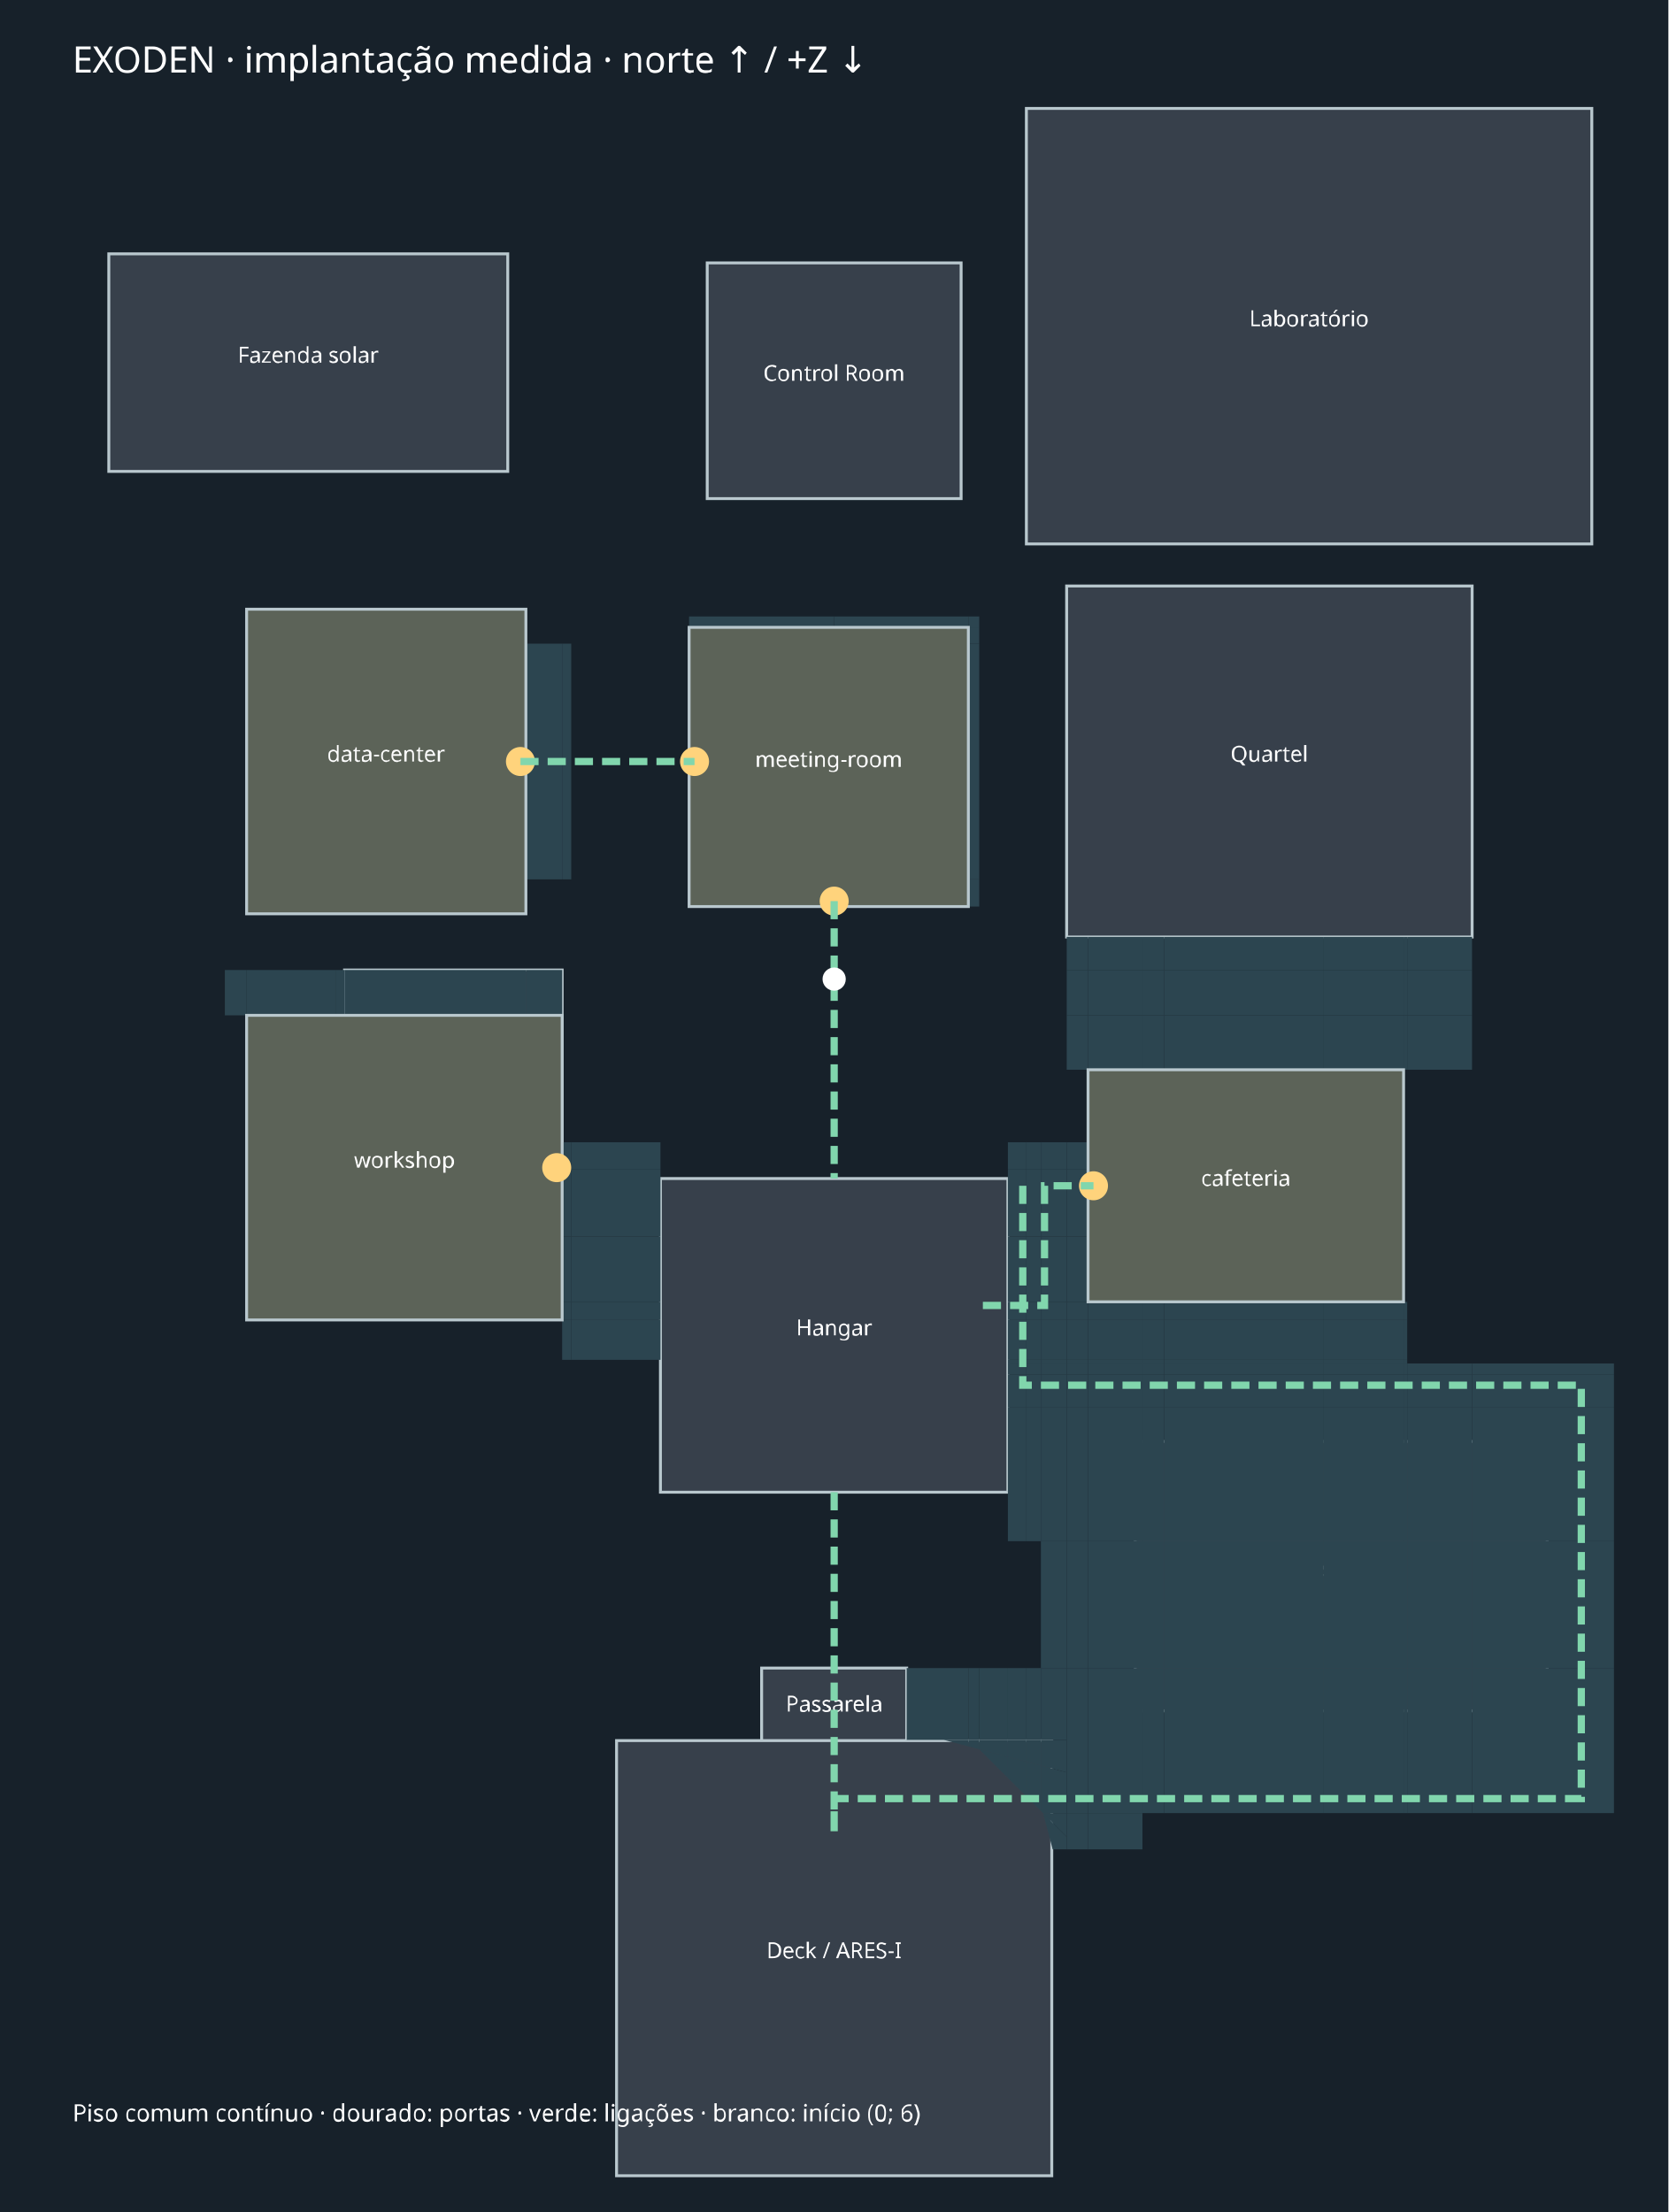
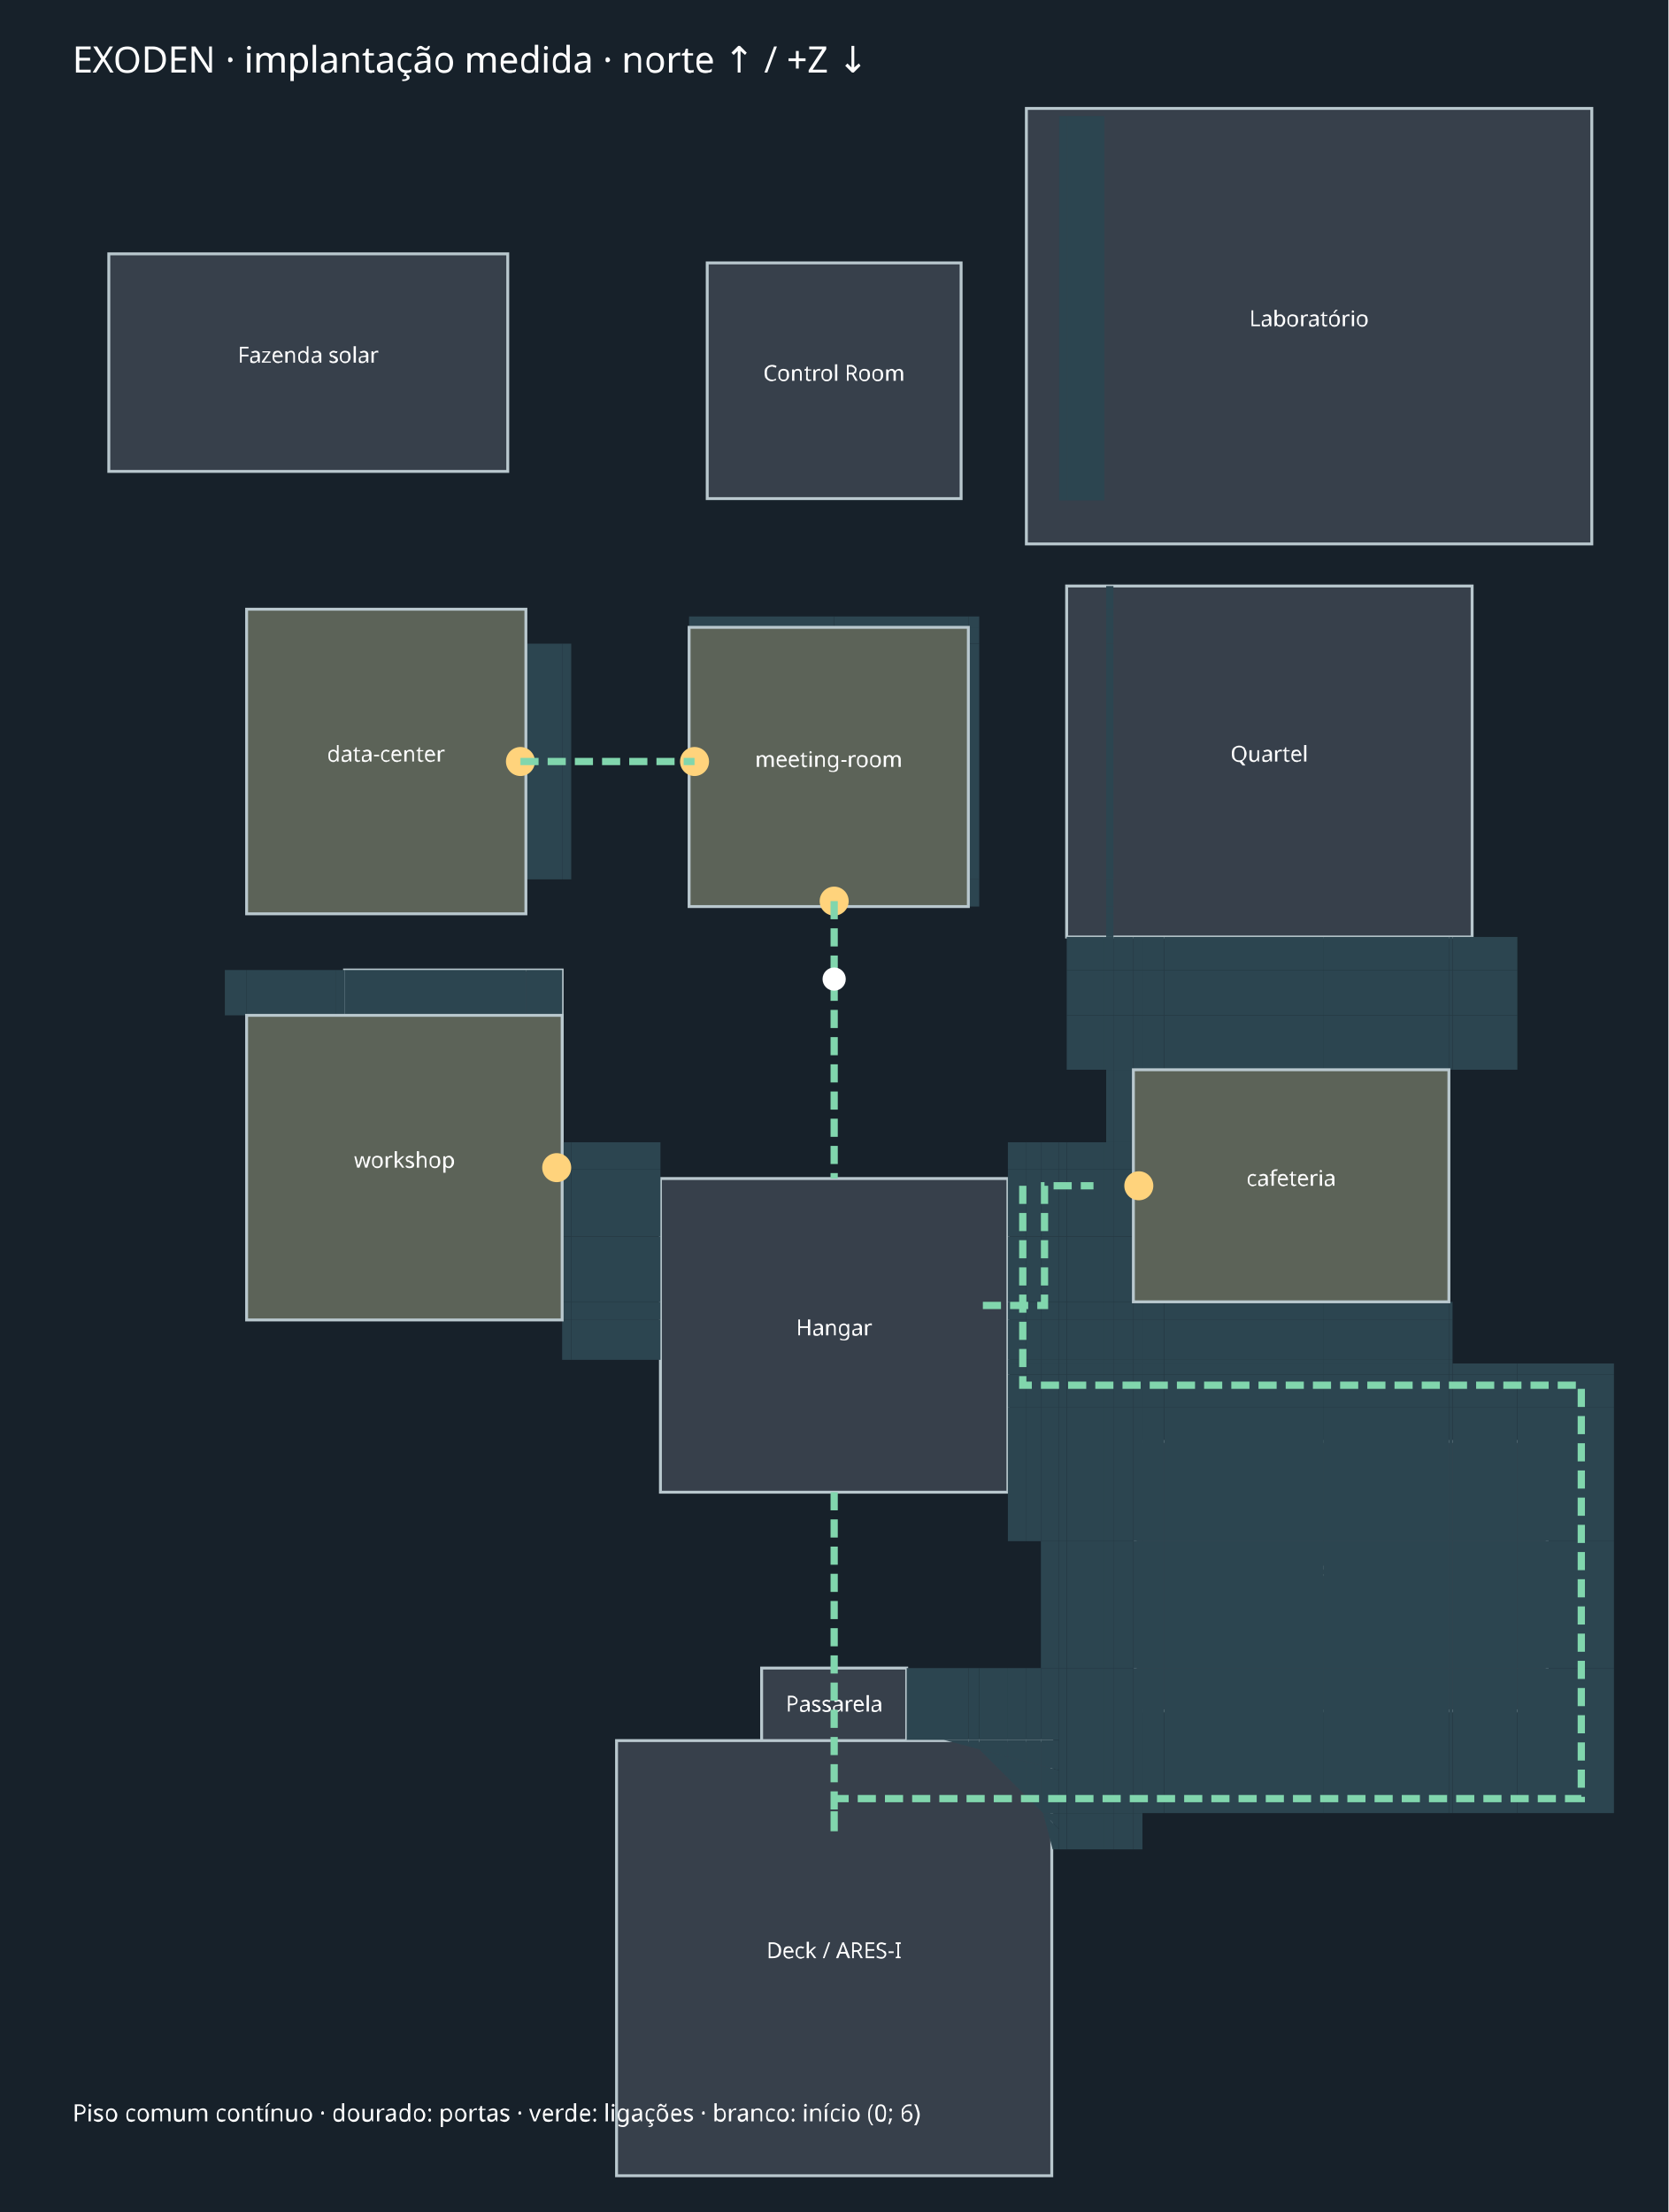
<svg xmlns="http://www.w3.org/2000/svg" viewBox="-23 -21 46 61" width="920" height="1220">
  <rect x="-23" y="-21" width="46" height="61" fill="#17212a" />
  <g font-family="sans-serif">
    <text x="-21" y="-19" fill="#fff" font-size="1">EXODEN · implantação medida · norte ↑ / +Z ↓</text>
    <rect x="-3.5" y="-13.75" width="7" height="6.5" fill="#37404b" stroke="#b9c8ce" stroke-width=".08" />
    <text x="0" y="-10.5" text-anchor="middle" font-size=".6" fill="#fff">Control Room</text>
    <rect x="5.3" y="-18.01" width="15.59" height="12.01" fill="#37404b" stroke="#b9c8ce" stroke-width=".08" />
    <text x="13.095" y="-12.005" text-anchor="middle" font-size=".6" fill="#fff">Laboratório</text>
    <rect x="6.41" y="-4.84" width="11.18" height="9.68" fill="#37404b" stroke="#b9c8ce" stroke-width=".08" />
    <text x="12" y="0" text-anchor="middle" font-size=".6" fill="#fff">Quartel</text>
    <rect x="-13.5" y="5.75" width="6" height="5.5" fill="#37404b" stroke="#b9c8ce" stroke-width=".08" />
    <text x="-10.5" y="8.5" text-anchor="middle" font-size=".6" fill="#fff">Operações</text>
    <rect x="-4.79" y="11.5" width="9.58" height="8.65" fill="#37404b" stroke="#b9c8ce" stroke-width=".08" />
    <text x="0" y="15.825" text-anchor="middle" font-size=".6" fill="#fff">Hangar</text>
    <rect x="8.3" y="18.75" width="11.36" height="7.43" fill="#37404b" stroke="#b9c8ce" stroke-width=".08" />
    <text x="13.98" y="22.465" text-anchor="middle" font-size=".6" fill="#fff">Estufa</text>
    <rect x="-20" y="-14" width="11" height="6" fill="#37404b" stroke="#b9c8ce" stroke-width=".08" />
    <text x="-14.5" y="-11" text-anchor="middle" font-size=".6" fill="#fff">Fazenda solar</text>
    <rect x="-2" y="25" width="4" height="2.4" fill="#37404b" stroke="#b9c8ce" stroke-width=".08" />
    <text x="0" y="26.2" text-anchor="middle" font-size=".6" fill="#fff">Passarela</text>
    <rect x="-6" y="27" width="12" height="12" fill="#37404b" stroke="#b9c8ce" stroke-width=".08" />
    <text x="0" y="33" text-anchor="middle" font-size=".6" fill="#fff">Deck / ARES-I</text>
    <polygon points="-16.8,5.75 -16.2,5.75 -16.2,7 -16.8,7" fill="#2c4550" />
    <polygon points="-16.2,-4.2 -16.2,-4.2 -16.2,-4 -16.2,-4" fill="#2c4550" />
    <polygon points="-16.2,-4 -16.2,-4 -16.2,-3.7 -16.2,-3.7" fill="#2c4550" />
    <polygon points="-16.2,-3.7 -16.2,-3.7 -16.2,-3.25 -16.2,-3.25" fill="#2c4550" />
    <polygon points="-16.2,-3.25 -16.2,-3.25 -16.2,3.25 -16.2,3.25" fill="#2c4550" />
    <polygon points="-16.2,3.25 -16.2,3.25 -16.2,4 -16.2,4" fill="#2c4550" />
    <polygon points="-16.2,4 -16.2,4 -16.2,4.2 -16.2,4.2" fill="#2c4550" />
    <polygon points="-16.2,5.75 -16.2,5.75 -16.2,7 -16.2,7" fill="#2c4550" />
    <polygon points="-16.2,-4.2 -13.75,-4.2 -13.75,-4 -16.2,-4" fill="#2c4550" />
    <polygon points="-16.2,-4 -13.75,-4 -13.75,-3.7 -16.2,-3.7" fill="#2c4550" />
    <polygon points="-16.2,-3.7 -13.75,-3.7 -13.75,-3.25 -16.2,-3.25" fill="#2c4550" />
    <polygon points="-16.2,-3.25 -13.75,-3.25 -13.75,3.25 -16.2,3.25" fill="#2c4550" />
    <polygon points="-16.2,3.25 -13.75,3.25 -13.75,4 -16.2,4" fill="#2c4550" />
    <polygon points="-16.2,4 -13.75,4 -13.75,4.2 -16.2,4.2" fill="#2c4550" />
    <polygon points="-16.2,5.75 -13.75,5.75 -13.75,7 -16.2,7" fill="#2c4550" />
    <polygon points="-16.2,7 -13.75,7 -13.75,8.5 -16.2,8.5" fill="#2c4550" />
    <polygon points="-16.2,8.5 -13.75,8.5 -13.75,10.5 -16.2,10.5" fill="#2c4550" />
    <polygon points="-16.2,10.5 -13.75,10.5 -13.75,11.25 -16.2,11.25" fill="#2c4550" />
    <polygon points="-16.2,11.25 -13.75,11.25 -13.75,13.1 -16.2,13.1" fill="#2c4550" />
    <polygon points="-16.2,13.1 -13.75,13.1 -13.75,14.9 -16.2,14.9" fill="#2c4550" />
    <polygon points="-16.2,14.9 -13.75,14.9 -13.75,15.4 -16.2,15.4" fill="#2c4550" />
    <polygon points="-13.75,-4.2 -13.5,-4.2 -13.5,-4 -13.75,-4" fill="#2c4550" />
    <polygon points="-13.75,-4 -13.5,-4 -13.5,-3.7 -13.75,-3.7" fill="#2c4550" />
    <polygon points="-13.75,-3.7 -13.5,-3.7 -13.5,-3.25 -13.75,-3.25" fill="#2c4550" />
    <polygon points="-13.75,-3.25 -13.5,-3.25 -13.5,3.25 -13.75,3.25" fill="#2c4550" />
    <polygon points="-13.75,3.25 -13.5,3.25 -13.5,4 -13.75,4" fill="#2c4550" />
    <polygon points="-13.75,4 -13.5,4 -13.5,4.2 -13.75,4.2" fill="#2c4550" />
    <polygon points="-13.75,5.75 -13.5,5.75 -13.5,7 -13.75,7" fill="#2c4550" />
    <polygon points="-13.75,7 -13.5,7 -13.5,8.5 -13.75,8.5" fill="#2c4550" />
    <polygon points="-13.75,8.5 -13.5,8.5 -13.5,10.5 -13.75,10.5" fill="#2c4550" />
    <polygon points="-13.75,10.5 -13.5,10.5 -13.5,11.25 -13.75,11.25" fill="#2c4550" />
    <polygon points="-13.75,11.25 -13.5,11.25 -13.5,13.1 -13.75,13.1" fill="#2c4550" />
    <polygon points="-13.75,13.1 -13.5,13.1 -13.5,14.9 -13.75,14.9" fill="#2c4550" />
    <polygon points="-13.75,14.9 -13.5,14.9 -13.5,15.4 -13.75,15.4" fill="#2c4550" />
    <polygon points="-13.5,-4.2 -8.5,-4.2 -8.5,-4 -13.5,-4" fill="#2c4550" />
    <polygon points="-13.5,-4 -8.5,-4 -8.5,-3.7 -13.5,-3.7" fill="#2c4550" />
    <polygon points="-13.5,-3.7 -8.5,-3.7 -8.5,-3.25 -13.5,-3.25" fill="#2c4550" />
    <polygon points="-13.5,-3.25 -8.5,-3.25 -8.5,3.25 -13.5,3.25" fill="#2c4550" />
    <polygon points="-13.5,3.25 -8.5,3.25 -8.5,4 -13.5,4" fill="#2c4550" />
    <polygon points="-13.5,4 -8.5,4 -8.5,4.2 -13.5,4.2" fill="#2c4550" />
    <polygon points="-13.5,5.75 -8.5,5.75 -8.5,7 -13.5,7" fill="#2c4550" />
    <polygon points="-13.5,7 -8.5,7 -8.5,8.5 -13.5,8.5" fill="#2c4550" />
    <polygon points="-13.5,8.5 -8.5,8.5 -8.5,10.5 -13.5,10.5" fill="#2c4550" />
    <polygon points="-13.5,10.5 -8.5,10.5 -8.5,11.25 -13.5,11.25" fill="#2c4550" />
    <polygon points="-13.5,11.25 -8.5,11.25 -8.5,13.1 -13.5,13.1" fill="#2c4550" />
    <polygon points="-13.5,13.1 -8.5,13.1 -8.5,14.9 -13.5,14.9" fill="#2c4550" />
    <polygon points="-13.5,14.9 -8.5,14.9 -8.5,15.4 -13.5,15.4" fill="#2c4550" />
    <polygon points="-8.5,-3.25 -7.5,-3.25 -7.5,3.25 -8.5,3.25" fill="#2c4550" />
    <polygon points="-8.5,5.75 -7.5,5.75 -7.5,7 -8.5,7" fill="#2c4550" />
    <polygon points="-8.5,7 -7.5,7 -7.5,8.5 -8.5,8.5" fill="#2c4550" />
    <polygon points="-8.5,8.5 -7.5,8.5 -7.5,10.5 -8.5,10.5" fill="#2c4550" />
    <polygon points="-8.5,10.5 -7.5,10.5 -7.5,11.25 -8.5,11.25" fill="#2c4550" />
    <polygon points="-8.5,11.25 -7.5,11.25 -7.5,13.1 -8.5,13.1" fill="#2c4550" />
    <polygon points="-8.5,13.1 -7.5,13.1 -7.5,14.9 -8.5,14.9" fill="#2c4550" />
    <polygon points="-8.5,14.9 -7.5,14.9 -7.5,15.4 -8.5,15.4" fill="#2c4550" />
    <polygon points="-7.5,-3.25 -7.25,-3.25 -7.25,3.25 -7.5,3.25" fill="#2c4550" />
    <polygon points="-7.5,10.5 -7.25,10.5 -7.25,11.25 -7.5,11.25" fill="#2c4550" />
    <polygon points="-7.5,11.25 -7.25,11.25 -7.25,13.1 -7.5,13.1" fill="#2c4550" />
    <polygon points="-7.5,13.1 -7.25,13.1 -7.25,14.9 -7.5,14.9" fill="#2c4550" />
    <polygon points="-7.5,14.9 -7.25,14.9 -7.25,15.4 -7.5,15.4" fill="#2c4550" />
    <polygon points="-7.5,15.4 -7.25,15.4 -7.25,16.5 -7.5,16.5" fill="#2c4550" />
    <polygon points="-7.25,10.5 -4.79,10.5 -4.79,11.25 -7.25,11.25" fill="#2c4550" />
    <polygon points="-7.25,11.25 -4.79,11.25 -4.79,13.1 -7.25,13.1" fill="#2c4550" />
    <polygon points="-7.25,13.1 -4.79,13.1 -4.79,14.9 -7.25,14.9" fill="#2c4550" />
    <polygon points="-7.25,14.9 -4.79,14.9 -4.79,15.4 -7.25,15.4" fill="#2c4550" />
    <polygon points="-7.25,15.4 -4.79,15.4 -4.79,16.5 -7.25,16.5" fill="#2c4550" />
    <polygon points="-4,-4 0,-4 0,-3.7 -4,-3.7" fill="#2c4550" />
    <polygon points="-4,-3.7 0,-3.7 0,-3.25 -4,-3.25" fill="#2c4550" />
    <polygon points="-4,-3.25 0,-3.25 0,3.25 -4,3.25" fill="#2c4550" />
    <polygon points="-4,3.25 0,3.25 0,4 -4,4" fill="#2c4550" />
    <polygon points="0,-4 3.7,-4 3.7,-3.7 0,-3.7" fill="#2c4550" />
    <polygon points="0,-3.7 3.7,-3.7 3.7,-3.25 0,-3.25" fill="#2c4550" />
    <polygon points="0,-3.25 3.7,-3.25 3.7,3.25 0,3.25" fill="#2c4550" />
    <polygon points="0,3.25 3.7,3.25 3.7,4 0,4" fill="#2c4550" />
    <polygon points="2,25 3.7,25 3.7,26.98 2,26.98" fill="#2c4550" />
    <polygon points="3.7,26.98 3.7,27.16 3.02,26.98" fill="#2c4550" />
    <polygon points="3.7,-4 4,-4 4,-3.7 3.7,-3.7" fill="#2c4550" />
    <polygon points="3.7,-3.7 4,-3.7 4,-3.25 3.7,-3.25" fill="#2c4550" />
    <polygon points="3.7,-3.25 4,-3.25 4,3.25 3.7,3.25" fill="#2c4550" />
    <polygon points="3.7,3.25 4,3.25 4,4 3.7,4" fill="#2c4550" />
    <polygon points="3.7,25 4,25 4,26.98 3.7,26.98" fill="#2c4550" />
    <polygon points="4,26.98 4,27.239 3.7,27.16 3.7,26.98" fill="#2c4550" />
    <polygon points="4,27.239 4,27.241 3.998,27.239" fill="#2c4550" />
    <polygon points="4,25 4.79,25 4.79,26.98 4,26.98" fill="#2c4550" />
    <polygon points="4.79,26.98 4.79,27.448 4,27.239 4,26.98" fill="#2c4550" />
    <polygon points="4.79,27.448 4.79,28.031 4,27.241 4,27.239" fill="#2c4550" />
    <polygon points="4.79,10.5 5.3,10.5 5.3,11.25 4.79,11.25" fill="#2c4550" />
    <polygon points="4.79,11.25 5.3,11.25 5.3,13.1 4.79,13.1" fill="#2c4550" />
    <polygon points="4.79,13.1 5.3,13.1 5.3,14.9 4.79,14.9" fill="#2c4550" />
    <polygon points="4.79,14.9 5.3,14.9 5.3,15.4 4.79,15.4" fill="#2c4550" />
    <polygon points="4.79,15.4 5.3,15.4 5.3,16.5 4.79,16.5" fill="#2c4550" />
    <polygon points="4.79,16.5 5.3,16.5 5.3,16.6 4.79,16.6" fill="#2c4550" />
    <polygon points="4.79,16.6 5.3,16.6 5.3,16.9 4.79,16.9" fill="#2c4550" />
    <polygon points="4.79,16.9 5.3,16.9 5.3,17.8 4.79,17.8" fill="#2c4550" />
    <polygon points="4.79,17.8 5.3,17.8 5.3,21.5 4.79,21.5" fill="#2c4550" />
    <polygon points="4.79,25 5.3,25 5.3,26.98 4.79,26.98" fill="#2c4550" />
    <polygon points="5.3,26.98 5.3,27.583 4.79,27.448 4.79,26.98" fill="#2c4550" />
    <polygon points="5.3,27.583 5.3,28.541 4.79,28.031 4.79,27.448" fill="#2c4550" />
    <polygon points="5.3,10.5 5.7,10.5 5.7,11.25 5.3,11.25" fill="#2c4550" />
    <polygon points="5.3,11.25 5.7,11.25 5.7,13.1 5.3,13.1" fill="#2c4550" />
    <polygon points="5.3,13.1 5.7,13.1 5.7,14.9 5.3,14.9" fill="#2c4550" />
    <polygon points="5.3,14.9 5.7,14.9 5.7,15.4 5.3,15.4" fill="#2c4550" />
    <polygon points="5.3,15.4 5.7,15.4 5.7,16.5 5.3,16.5" fill="#2c4550" />
    <polygon points="5.3,16.5 5.7,16.5 5.7,16.6 5.3,16.6" fill="#2c4550" />
    <polygon points="5.3,16.6 5.7,16.6 5.7,16.9 5.3,16.9" fill="#2c4550" />
    <polygon points="5.3,16.9 5.7,16.9 5.7,17.8 5.3,17.8" fill="#2c4550" />
    <polygon points="5.3,17.8 5.7,17.8 5.7,21.5 5.3,21.5" fill="#2c4550" />
    <polygon points="5.3,25 5.7,25 5.7,26.98 5.3,26.98" fill="#2c4550" />
    <polygon points="5.7,26.98 5.7,27.689 5.3,27.583 5.3,26.98" fill="#2c4550" />
    <polygon points="5.7,27.689 5.7,28.941 5.3,28.541 5.3,27.583" fill="#2c4550" />
-     <polygon points="5.7,10.5 6.412,10.5 6.412,11.25 5.7,11.25" fill="#2c4550" />
-     <polygon points="5.7,11.25 6.412,11.25 6.412,13.1 5.7,13.1" fill="#2c4550" />
-     <polygon points="5.7,13.1 6.412,13.1 6.412,14.9 5.7,14.9" fill="#2c4550" />
-     <polygon points="5.7,14.9 6.412,14.9 6.412,15.4 5.7,15.4" fill="#2c4550" />
-     <polygon points="5.7,15.4 6.412,15.4 6.412,16.5 5.7,16.5" fill="#2c4550" />
-     <polygon points="5.7,16.5 6.412,16.5 6.412,16.6 5.7,16.6" fill="#2c4550" />
-     <polygon points="5.7,16.6 6.412,16.6 6.412,16.9 5.7,16.9" fill="#2c4550" />
-     <polygon points="5.7,16.9 6.412,16.9 6.412,17.8 5.7,17.8" fill="#2c4550" />
-     <polygon points="5.7,17.8 6.412,17.8 6.412,21.5 5.7,21.5" fill="#2c4550" />
-     <polygon points="5.7,21.5 6.412,21.5 6.412,25 5.7,25" fill="#2c4550" />
-     <polygon points="5.7,25 6.412,25 6.412,26.98 5.7,26.98" fill="#2c4550" />
-     <polygon points="6.412,26.98 6.412,27.878 5.7,27.689 5.7,26.98" fill="#2c4550" />
-     <polygon points="6.412,27.878 6.412,29 5.759,29 5.7,28.941 5.7,27.689" fill="#2c4550" />
-     <polygon points="5.759,29 6.412,29 6.412,29.653" fill="#2c4550" />
-     <polygon points="5.761,29.002 6.412,29.653 6.412,30 6.025,30" fill="#2c4550" />
+     <polygon points="5.7,10.5 6.2,10.5 6.2,11.25 5.7,11.25" fill="#2c4550" />
+     <polygon points="5.7,11.25 6.2,11.25 6.2,13.1 5.7,13.1" fill="#2c4550" />
+     <polygon points="5.7,13.1 6.2,13.1 6.2,14.9 5.7,14.9" fill="#2c4550" />
+     <polygon points="5.7,14.9 6.2,14.9 6.2,15.4 5.7,15.4" fill="#2c4550" />
+     <polygon points="5.7,15.4 6.2,15.4 6.2,16.5 5.7,16.5" fill="#2c4550" />
+     <polygon points="5.7,16.5 6.2,16.5 6.2,16.6 5.7,16.6" fill="#2c4550" />
+     <polygon points="5.7,16.6 6.2,16.6 6.2,16.9 5.7,16.9" fill="#2c4550" />
+     <polygon points="5.7,16.9 6.2,16.9 6.2,17.8 5.7,17.8" fill="#2c4550" />
+     <polygon points="5.7,17.8 6.2,17.8 6.2,21.5 5.7,21.5" fill="#2c4550" />
+     <polygon points="5.7,21.5 6.2,21.5 6.2,25 5.7,25" fill="#2c4550" />
+     <polygon points="5.7,25 6.2,25 6.2,26.98 5.7,26.98" fill="#2c4550" />
+     <polygon points="6.2,26.98 6.2,27.821 5.7,27.689 5.7,26.98" fill="#2c4550" />
+     <polygon points="6.2,27.821 6.2,29 5.759,29 5.7,28.941 5.7,27.689" fill="#2c4550" />
+     <polygon points="5.759,29 6.2,29 6.2,29.441" fill="#2c4550" />
+     <polygon points="5.761,29.002 6.2,29.441 6.2,30 6.025,30" fill="#2c4550" />
    <polygon points="6.02,29.98 6.025,30 6.02,30" fill="#2c4550" />
-     <polygon points="6.412,4.838 7,4.838 7,5.75 6.412,5.75" fill="#2c4550" />
-     <polygon points="6.412,5.75 7,5.75 7,7 6.412,7" fill="#2c4550" />
-     <polygon points="6.412,7 7,7 7,8.5 6.412,8.5" fill="#2c4550" />
-     <polygon points="6.412,10.5 7,10.5 7,11.25 6.412,11.25" fill="#2c4550" />
-     <polygon points="6.412,11.25 7,11.25 7,13.1 6.412,13.1" fill="#2c4550" />
-     <polygon points="6.412,13.1 7,13.1 7,14.9 6.412,14.9" fill="#2c4550" />
-     <polygon points="6.412,14.9 7,14.9 7,15.4 6.412,15.4" fill="#2c4550" />
-     <polygon points="6.412,15.4 7,15.4 7,16.5 6.412,16.5" fill="#2c4550" />
-     <polygon points="6.412,16.5 7,16.5 7,16.6 6.412,16.6" fill="#2c4550" />
-     <polygon points="6.412,16.6 7,16.6 7,16.9 6.412,16.9" fill="#2c4550" />
-     <polygon points="6.412,16.9 7,16.9 7,17.8 6.412,17.8" fill="#2c4550" />
-     <polygon points="6.412,17.8 7,17.8 7,21.5 6.412,21.5" fill="#2c4550" />
-     <polygon points="6.412,21.5 7,21.5 7,25 6.412,25" fill="#2c4550" />
-     <polygon points="6.412,25 7,25 7,29 6.412,29" fill="#2c4550" />
-     <polygon points="6.412,29 7,29 7,30 6.412,30" fill="#2c4550" />
-     <polygon points="7,4.838 7.5,4.838 7.5,5.75 7,5.75" fill="#2c4550" />
-     <polygon points="7,5.75 7.5,5.75 7.5,7 7,7" fill="#2c4550" />
-     <polygon points="7,7 7.5,7 7.5,8.5 7,8.5" fill="#2c4550" />
-     <polygon points="7,8.5 7.5,8.5 7.5,10.5 7,10.5" fill="#2c4550" />
-     <polygon points="7,10.5 7.5,10.5 7.5,11.25 7,11.25" fill="#2c4550" />
-     <polygon points="7,11.25 7.5,11.25 7.5,13.1 7,13.1" fill="#2c4550" />
-     <polygon points="7,13.1 7.5,13.1 7.5,14.9 7,14.9" fill="#2c4550" />
-     <polygon points="7,14.9 7.5,14.9 7.5,15.4 7,15.4" fill="#2c4550" />
-     <polygon points="7,15.4 7.5,15.4 7.5,16.5 7,16.5" fill="#2c4550" />
-     <polygon points="7,16.5 7.5,16.5 7.5,16.6 7,16.6" fill="#2c4550" />
-     <polygon points="7,16.6 7.5,16.6 7.5,16.9 7,16.9" fill="#2c4550" />
-     <polygon points="7,16.9 7.5,16.9 7.5,17.8 7,17.8" fill="#2c4550" />
-     <polygon points="7,17.8 7.5,17.8 7.5,21.5 7,21.5" fill="#2c4550" />
-     <polygon points="7,21.5 7.5,21.5 7.5,25 7,25" fill="#2c4550" />
-     <polygon points="7,25 7.5,25 7.5,29 7,29" fill="#2c4550" />
-     <polygon points="7,29 7.5,29 7.5,30 7,30" fill="#2c4550" />
-     <polygon points="7.5,4.838 8.5,4.838 8.5,5.75 7.5,5.75" fill="#2c4550" />
-     <polygon points="7.5,5.75 8.5,5.75 8.5,7 7.5,7" fill="#2c4550" />
-     <polygon points="7.5,7 8.5,7 8.5,8.5 7.5,8.5" fill="#2c4550" />
-     <polygon points="7.5,8.5 8.5,8.5 8.5,10.5 7.5,10.5" fill="#2c4550" />
-     <polygon points="7.5,10.5 8.5,10.5 8.5,11.25 7.5,11.25" fill="#2c4550" />
-     <polygon points="7.5,11.25 8.5,11.25 8.5,13.1 7.5,13.1" fill="#2c4550" />
-     <polygon points="7.5,13.1 8.5,13.1 8.5,14.9 7.5,14.9" fill="#2c4550" />
-     <polygon points="7.5,14.9 8.5,14.9 8.5,15.4 7.5,15.4" fill="#2c4550" />
-     <polygon points="7.5,15.4 8.5,15.4 8.5,16.5 7.5,16.5" fill="#2c4550" />
-     <polygon points="7.5,16.5 8.5,16.5 8.5,16.6 7.5,16.6" fill="#2c4550" />
-     <polygon points="7.5,16.6 8.5,16.6 8.5,16.9 7.5,16.9" fill="#2c4550" />
-     <polygon points="7.5,16.9 8.5,16.9 8.5,17.8 7.5,17.8" fill="#2c4550" />
-     <polygon points="7.5,17.8 8.5,17.8 8.5,21.5 7.5,21.5" fill="#2c4550" />
-     <polygon points="7.5,21.5 8.5,21.5 8.5,25 7.5,25" fill="#2c4550" />
-     <polygon points="7.5,25 8.5,25 8.5,29 7.5,29" fill="#2c4550" />
-     <polygon points="7.5,29 8.5,29 8.5,30 7.5,30" fill="#2c4550" />
+     <polygon points="6.2,-17.8 6.412,-17.8 6.412,-7.2 6.2,-7.2" fill="#2c4550" />
+     <polygon points="6.2,10.5 6.412,10.5 6.412,11.25 6.2,11.25" fill="#2c4550" />
+     <polygon points="6.2,11.25 6.412,11.25 6.412,13.1 6.2,13.1" fill="#2c4550" />
+     <polygon points="6.2,13.1 6.412,13.1 6.412,14.9 6.2,14.9" fill="#2c4550" />
+     <polygon points="6.2,14.9 6.412,14.9 6.412,15.4 6.2,15.4" fill="#2c4550" />
+     <polygon points="6.2,15.4 6.412,15.4 6.412,16.5 6.2,16.5" fill="#2c4550" />
+     <polygon points="6.2,16.5 6.412,16.5 6.412,16.6 6.2,16.6" fill="#2c4550" />
+     <polygon points="6.2,16.6 6.412,16.6 6.412,16.9 6.2,16.9" fill="#2c4550" />
+     <polygon points="6.2,16.9 6.412,16.9 6.412,17.8 6.2,17.8" fill="#2c4550" />
+     <polygon points="6.2,17.8 6.412,17.8 6.412,21.5 6.2,21.5" fill="#2c4550" />
+     <polygon points="6.2,21.5 6.412,21.5 6.412,25 6.2,25" fill="#2c4550" />
+     <polygon points="6.2,25 6.412,25 6.412,29 6.2,29" fill="#2c4550" />
+     <polygon points="6.2,29 6.412,29 6.412,30 6.2,30" fill="#2c4550" />
+     <polygon points="6.412,-17.8 7.45,-17.8 7.45,-7.2 6.412,-7.2" fill="#2c4550" />
+     <polygon points="6.412,4.838 7.45,4.838 7.45,5.75 6.412,5.75" fill="#2c4550" />
+     <polygon points="6.412,5.75 7.45,5.75 7.45,7 6.412,7" fill="#2c4550" />
+     <polygon points="6.412,7 7.45,7 7.45,8.5 6.412,8.5" fill="#2c4550" />
+     <polygon points="6.412,10.5 7.45,10.5 7.45,11.25 6.412,11.25" fill="#2c4550" />
+     <polygon points="6.412,11.25 7.45,11.25 7.45,13.1 6.412,13.1" fill="#2c4550" />
+     <polygon points="6.412,13.1 7.45,13.1 7.45,14.9 6.412,14.9" fill="#2c4550" />
+     <polygon points="6.412,14.9 7.45,14.9 7.45,15.4 6.412,15.4" fill="#2c4550" />
+     <polygon points="6.412,15.4 7.45,15.4 7.45,16.5 6.412,16.5" fill="#2c4550" />
+     <polygon points="6.412,16.5 7.45,16.5 7.45,16.6 6.412,16.6" fill="#2c4550" />
+     <polygon points="6.412,16.6 7.45,16.6 7.45,16.9 6.412,16.9" fill="#2c4550" />
+     <polygon points="6.412,16.9 7.45,16.9 7.45,17.8 6.412,17.8" fill="#2c4550" />
+     <polygon points="6.412,17.8 7.45,17.8 7.45,21.5 6.412,21.5" fill="#2c4550" />
+     <polygon points="6.412,21.5 7.45,21.5 7.45,25 6.412,25" fill="#2c4550" />
+     <polygon points="6.412,25 7.45,25 7.45,29 6.412,29" fill="#2c4550" />
+     <polygon points="6.412,29 7.45,29 7.45,30 6.412,30" fill="#2c4550" />
+     <polygon points="7.45,4.838 7.5,4.838 7.5,5.75 7.45,5.75" fill="#2c4550" />
+     <polygon points="7.45,5.75 7.5,5.75 7.5,7 7.45,7" fill="#2c4550" />
+     <polygon points="7.45,7 7.5,7 7.5,8.5 7.45,8.5" fill="#2c4550" />
+     <polygon points="7.45,10.5 7.5,10.5 7.5,11.25 7.45,11.25" fill="#2c4550" />
+     <polygon points="7.45,11.25 7.5,11.25 7.5,13.1 7.45,13.1" fill="#2c4550" />
+     <polygon points="7.45,13.1 7.5,13.1 7.5,14.9 7.45,14.9" fill="#2c4550" />
+     <polygon points="7.45,14.9 7.5,14.9 7.5,15.4 7.45,15.4" fill="#2c4550" />
+     <polygon points="7.45,15.4 7.5,15.4 7.5,16.5 7.45,16.5" fill="#2c4550" />
+     <polygon points="7.45,16.5 7.5,16.5 7.5,16.6 7.45,16.6" fill="#2c4550" />
+     <polygon points="7.45,16.6 7.5,16.6 7.5,16.9 7.45,16.9" fill="#2c4550" />
+     <polygon points="7.45,16.9 7.5,16.9 7.5,17.8 7.45,17.8" fill="#2c4550" />
+     <polygon points="7.45,17.8 7.5,17.8 7.5,21.5 7.45,21.5" fill="#2c4550" />
+     <polygon points="7.45,21.5 7.5,21.5 7.5,25 7.45,25" fill="#2c4550" />
+     <polygon points="7.45,25 7.5,25 7.5,29 7.45,29" fill="#2c4550" />
+     <polygon points="7.45,29 7.5,29 7.5,30 7.45,30" fill="#2c4550" />
+     <polygon points="7.5,-4.838 7.7,-4.838 7.7,-4.2 7.5,-4.2" fill="#2c4550" />
+     <polygon points="7.5,-4.2 7.7,-4.2 7.7,-4 7.5,-4" fill="#2c4550" />
+     <polygon points="7.5,-4 7.7,-4 7.7,-3.7 7.5,-3.7" fill="#2c4550" />
+     <polygon points="7.5,-3.7 7.7,-3.7 7.7,-3.25 7.5,-3.25" fill="#2c4550" />
+     <polygon points="7.5,-3.25 7.7,-3.25 7.7,3.25 7.5,3.25" fill="#2c4550" />
+     <polygon points="7.5,3.25 7.7,3.25 7.7,4 7.5,4" fill="#2c4550" />
+     <polygon points="7.5,4 7.7,4 7.7,4.2 7.5,4.2" fill="#2c4550" />
+     <polygon points="7.5,4.2 7.7,4.2 7.7,4.838 7.5,4.838" fill="#2c4550" />
+     <polygon points="7.5,4.838 7.7,4.838 7.7,5.75 7.5,5.75" fill="#2c4550" />
+     <polygon points="7.5,5.75 7.7,5.75 7.7,7 7.5,7" fill="#2c4550" />
+     <polygon points="7.5,7 7.7,7 7.7,8.5 7.5,8.5" fill="#2c4550" />
+     <polygon points="7.5,8.5 7.7,8.5 7.7,10.5 7.5,10.5" fill="#2c4550" />
+     <polygon points="7.5,10.5 7.7,10.5 7.7,11.25 7.5,11.25" fill="#2c4550" />
+     <polygon points="7.5,11.25 7.7,11.25 7.7,13.1 7.5,13.1" fill="#2c4550" />
+     <polygon points="7.5,13.1 7.7,13.1 7.7,14.9 7.5,14.9" fill="#2c4550" />
+     <polygon points="7.5,14.9 7.7,14.9 7.7,15.4 7.5,15.4" fill="#2c4550" />
+     <polygon points="7.5,15.4 7.7,15.4 7.7,16.5 7.5,16.5" fill="#2c4550" />
+     <polygon points="7.5,16.5 7.7,16.5 7.7,16.6 7.5,16.6" fill="#2c4550" />
+     <polygon points="7.5,16.6 7.7,16.6 7.7,16.9 7.5,16.9" fill="#2c4550" />
+     <polygon points="7.5,16.9 7.7,16.9 7.7,17.8 7.5,17.8" fill="#2c4550" />
+     <polygon points="7.5,17.8 7.7,17.8 7.7,21.5 7.5,21.5" fill="#2c4550" />
+     <polygon points="7.5,21.5 7.7,21.5 7.7,25 7.5,25" fill="#2c4550" />
+     <polygon points="7.5,25 7.7,25 7.7,29 7.5,29" fill="#2c4550" />
+     <polygon points="7.5,29 7.7,29 7.7,30 7.5,30" fill="#2c4550" />
+     <polygon points="7.7,4.838 8.25,4.838 8.25,5.75 7.7,5.75" fill="#2c4550" />
+     <polygon points="7.7,5.75 8.25,5.75 8.25,7 7.7,7" fill="#2c4550" />
+     <polygon points="7.7,7 8.25,7 8.25,8.5 7.7,8.5" fill="#2c4550" />
+     <polygon points="7.7,8.5 8.25,8.5 8.25,10.5 7.7,10.5" fill="#2c4550" />
+     <polygon points="7.7,10.5 8.25,10.5 8.25,11.25 7.7,11.25" fill="#2c4550" />
+     <polygon points="7.7,11.25 8.25,11.25 8.25,13.1 7.7,13.1" fill="#2c4550" />
+     <polygon points="7.7,13.1 8.25,13.1 8.25,14.9 7.7,14.9" fill="#2c4550" />
+     <polygon points="7.7,14.9 8.25,14.9 8.25,15.4 7.7,15.4" fill="#2c4550" />
+     <polygon points="7.7,15.4 8.25,15.4 8.25,16.5 7.7,16.5" fill="#2c4550" />
+     <polygon points="7.7,16.5 8.25,16.5 8.25,16.6 7.7,16.6" fill="#2c4550" />
+     <polygon points="7.7,16.6 8.25,16.6 8.25,16.9 7.7,16.9" fill="#2c4550" />
+     <polygon points="7.7,16.9 8.25,16.9 8.25,17.8 7.7,17.8" fill="#2c4550" />
+     <polygon points="7.7,17.8 8.25,17.8 8.25,21.5 7.7,21.5" fill="#2c4550" />
+     <polygon points="7.7,21.5 8.25,21.5 8.25,25 7.7,25" fill="#2c4550" />
+     <polygon points="7.7,25 8.25,25 8.25,29 7.7,29" fill="#2c4550" />
+     <polygon points="7.7,29 8.25,29 8.25,30 7.7,30" fill="#2c4550" />
+     <polygon points="8.25,4.838 8.5,4.838 8.5,5.75 8.25,5.75" fill="#2c4550" />
+     <polygon points="8.25,5.75 8.5,5.75 8.5,7 8.25,7" fill="#2c4550" />
+     <polygon points="8.25,7 8.5,7 8.5,8.5 8.25,8.5" fill="#2c4550" />
+     <polygon points="8.25,8.5 8.5,8.5 8.5,10.5 8.25,10.5" fill="#2c4550" />
+     <polygon points="8.25,10.5 8.5,10.5 8.5,11.25 8.25,11.25" fill="#2c4550" />
+     <polygon points="8.25,11.25 8.5,11.25 8.5,13.1 8.25,13.1" fill="#2c4550" />
+     <polygon points="8.25,13.1 8.5,13.1 8.5,14.9 8.25,14.9" fill="#2c4550" />
+     <polygon points="8.25,14.9 8.5,14.9 8.5,15.4 8.25,15.4" fill="#2c4550" />
+     <polygon points="8.25,15.4 8.5,15.4 8.5,16.5 8.25,16.5" fill="#2c4550" />
+     <polygon points="8.25,16.5 8.5,16.5 8.5,16.6 8.25,16.6" fill="#2c4550" />
+     <polygon points="8.25,16.6 8.5,16.6 8.5,16.9 8.25,16.9" fill="#2c4550" />
+     <polygon points="8.25,16.9 8.5,16.9 8.5,17.8 8.25,17.8" fill="#2c4550" />
+     <polygon points="8.25,17.8 8.5,17.8 8.5,21.5 8.25,21.5" fill="#2c4550" />
+     <polygon points="8.25,21.5 8.5,21.5 8.5,25 8.25,25" fill="#2c4550" />
+     <polygon points="8.25,25 8.5,25 8.5,29 8.25,29" fill="#2c4550" />
+     <polygon points="8.25,29 8.5,29 8.5,30 8.25,30" fill="#2c4550" />
    <polygon points="8.5,4.838 9.1,4.838 9.1,5.75 8.5,5.75" fill="#2c4550" />
    <polygon points="8.5,5.75 9.1,5.75 9.1,7 8.5,7" fill="#2c4550" />
    <polygon points="8.5,7 9.1,7 9.1,8.5 8.5,8.5" fill="#2c4550" />
    <polygon points="8.5,8.5 9.1,8.5 9.1,10.5 8.5,10.5" fill="#2c4550" />
    <polygon points="8.5,10.5 9.1,10.5 9.1,11.25 8.5,11.25" fill="#2c4550" />
    <polygon points="8.5,11.25 9.1,11.25 9.1,13.1 8.5,13.1" fill="#2c4550" />
    <polygon points="8.5,13.1 9.1,13.1 9.1,14.9 8.5,14.9" fill="#2c4550" />
    <polygon points="8.5,14.9 9.1,14.9 9.1,15.4 8.5,15.4" fill="#2c4550" />
    <polygon points="8.5,15.4 9.1,15.4 9.1,16.5 8.5,16.5" fill="#2c4550" />
    <polygon points="8.5,16.5 9.1,16.5 9.1,16.6 8.5,16.6" fill="#2c4550" />
    <polygon points="8.5,16.6 9.1,16.6 9.1,16.9 8.5,16.9" fill="#2c4550" />
    <polygon points="8.5,16.9 9.1,16.9 9.1,17.8 8.5,17.8" fill="#2c4550" />
    <polygon points="8.5,17.8 9.1,17.8 9.1,21.5 8.5,21.5" fill="#2c4550" />
    <polygon points="8.5,21.5 9.1,21.5 9.1,25 8.5,25" fill="#2c4550" />
    <polygon points="8.5,25 9.1,25 9.1,29 8.5,29" fill="#2c4550" />
    <polygon points="9.1,4.838 13.5,4.838 13.5,5.75 9.1,5.75" fill="#2c4550" />
    <polygon points="9.1,5.75 13.5,5.75 13.5,7 9.1,7" fill="#2c4550" />
    <polygon points="9.1,7 13.5,7 13.5,8.5 9.1,8.5" fill="#2c4550" />
    <polygon points="9.1,8.5 13.5,8.5 13.5,10.5 9.1,10.5" fill="#2c4550" />
    <polygon points="9.1,10.5 13.5,10.5 13.5,11.25 9.1,11.25" fill="#2c4550" />
    <polygon points="9.1,11.25 13.5,11.25 13.5,13.1 9.1,13.1" fill="#2c4550" />
    <polygon points="9.1,13.1 13.5,13.1 13.5,14.9 9.1,14.9" fill="#2c4550" />
    <polygon points="9.1,14.9 13.5,14.9 13.5,15.4 9.1,15.4" fill="#2c4550" />
    <polygon points="9.1,15.4 13.5,15.4 13.5,16.5 9.1,16.5" fill="#2c4550" />
    <polygon points="9.1,16.5 13.5,16.5 13.5,16.6 9.1,16.6" fill="#2c4550" />
    <polygon points="9.1,16.6 13.5,16.6 13.5,16.9 9.1,16.9" fill="#2c4550" />
    <polygon points="9.1,16.9 13.5,16.9 13.5,17.8 9.1,17.8" fill="#2c4550" />
    <polygon points="9.1,17.8 13.5,17.8 13.5,21.5 9.1,21.5" fill="#2c4550" />
    <polygon points="9.1,21.5 13.5,21.5 13.5,25 9.1,25" fill="#2c4550" />
    <polygon points="9.1,25 13.5,25 13.5,29 9.1,29" fill="#2c4550" />
-     <polygon points="13.5,4.838 15.7,4.838 15.7,5.75 13.5,5.75" fill="#2c4550" />
-     <polygon points="13.5,5.75 15.7,5.75 15.7,7 13.5,7" fill="#2c4550" />
-     <polygon points="13.5,7 15.7,7 15.7,8.5 13.5,8.5" fill="#2c4550" />
-     <polygon points="13.5,8.5 15.7,8.5 15.7,10.5 13.5,10.5" fill="#2c4550" />
-     <polygon points="13.5,10.5 15.7,10.5 15.7,11.25 13.5,11.25" fill="#2c4550" />
-     <polygon points="13.5,11.25 15.7,11.25 15.7,13.1 13.5,13.1" fill="#2c4550" />
-     <polygon points="13.5,13.1 15.7,13.1 15.7,14.9 13.5,14.9" fill="#2c4550" />
-     <polygon points="13.5,14.9 15.7,14.9 15.7,15.4 13.5,15.4" fill="#2c4550" />
-     <polygon points="13.5,15.4 15.7,15.4 15.7,16.5 13.5,16.5" fill="#2c4550" />
-     <polygon points="13.5,16.5 15.7,16.5 15.7,16.6 13.5,16.6" fill="#2c4550" />
-     <polygon points="13.5,16.6 15.7,16.6 15.7,16.9 13.5,16.9" fill="#2c4550" />
-     <polygon points="13.5,16.9 15.7,16.9 15.7,17.8 13.5,17.8" fill="#2c4550" />
-     <polygon points="13.5,17.8 15.7,17.8 15.7,21.5 13.5,21.5" fill="#2c4550" />
-     <polygon points="13.5,21.5 15.7,21.5 15.7,25 13.5,25" fill="#2c4550" />
-     <polygon points="13.5,25 15.7,25 15.7,29 13.5,29" fill="#2c4550" />
-     <polygon points="15.7,4.838 15.8,4.838 15.8,5.75 15.7,5.75" fill="#2c4550" />
-     <polygon points="15.7,5.75 15.8,5.75 15.8,7 15.7,7" fill="#2c4550" />
-     <polygon points="15.7,7 15.8,7 15.8,8.5 15.7,8.5" fill="#2c4550" />
-     <polygon points="15.7,14.9 15.8,14.9 15.8,15.4 15.7,15.4" fill="#2c4550" />
-     <polygon points="15.7,15.4 15.8,15.4 15.8,16.5 15.7,16.5" fill="#2c4550" />
-     <polygon points="15.7,16.5 15.8,16.5 15.8,16.6 15.7,16.6" fill="#2c4550" />
-     <polygon points="15.7,16.6 15.8,16.6 15.8,16.9 15.7,16.9" fill="#2c4550" />
-     <polygon points="15.7,16.9 15.8,16.9 15.8,17.8 15.7,17.8" fill="#2c4550" />
-     <polygon points="15.7,17.8 15.8,17.8 15.8,21.5 15.7,21.5" fill="#2c4550" />
-     <polygon points="15.7,21.5 15.8,21.5 15.8,25 15.7,25" fill="#2c4550" />
-     <polygon points="15.7,25 15.8,25 15.8,29 15.7,29" fill="#2c4550" />
-     <polygon points="15.8,4.838 17.587,4.838 17.587,5.75 15.8,5.75" fill="#2c4550" />
-     <polygon points="15.8,5.75 17.587,5.75 17.587,7 15.8,7" fill="#2c4550" />
-     <polygon points="15.8,7 17.587,7 17.587,8.5 15.8,8.5" fill="#2c4550" />
-     <polygon points="15.8,16.6 17.587,16.6 17.587,16.9 15.8,16.9" fill="#2c4550" />
-     <polygon points="15.8,16.9 17.587,16.9 17.587,17.8 15.8,17.8" fill="#2c4550" />
-     <polygon points="15.8,17.8 17.587,17.8 17.587,21.5 15.8,21.5" fill="#2c4550" />
-     <polygon points="15.8,21.5 17.587,21.5 17.587,25 15.8,25" fill="#2c4550" />
-     <polygon points="15.8,25 17.587,25 17.587,29 15.8,29" fill="#2c4550" />
-     <polygon points="17.587,16.6 21.5,16.6 21.5,16.9 17.587,16.9" fill="#2c4550" />
-     <polygon points="17.587,16.9 21.5,16.9 21.5,17.8 17.587,17.8" fill="#2c4550" />
-     <polygon points="17.587,17.8 21.5,17.8 21.5,21.5 17.587,21.5" fill="#2c4550" />
-     <polygon points="17.587,21.5 21.5,21.5 21.5,25 17.587,25" fill="#2c4550" />
-     <polygon points="17.587,25 21.5,25 21.5,29 17.587,29" fill="#2c4550" />
+     <polygon points="13.5,4.838 16.95,4.838 16.95,5.75 13.5,5.75" fill="#2c4550" />
+     <polygon points="13.5,5.75 16.95,5.75 16.95,7 13.5,7" fill="#2c4550" />
+     <polygon points="13.5,7 16.95,7 16.95,8.5 13.5,8.5" fill="#2c4550" />
+     <polygon points="13.5,8.5 16.95,8.5 16.95,10.5 13.5,10.5" fill="#2c4550" />
+     <polygon points="13.5,10.5 16.95,10.5 16.95,11.25 13.5,11.25" fill="#2c4550" />
+     <polygon points="13.5,11.25 16.95,11.25 16.95,13.1 13.5,13.1" fill="#2c4550" />
+     <polygon points="13.5,13.1 16.95,13.1 16.95,14.9 13.5,14.9" fill="#2c4550" />
+     <polygon points="13.5,14.9 16.95,14.9 16.95,15.4 13.5,15.4" fill="#2c4550" />
+     <polygon points="13.5,15.4 16.95,15.4 16.95,16.5 13.5,16.5" fill="#2c4550" />
+     <polygon points="13.5,16.5 16.95,16.5 16.95,16.6 13.5,16.6" fill="#2c4550" />
+     <polygon points="13.5,16.6 16.95,16.6 16.95,16.9 13.5,16.9" fill="#2c4550" />
+     <polygon points="13.5,16.9 16.95,16.9 16.95,17.8 13.5,17.8" fill="#2c4550" />
+     <polygon points="13.5,17.8 16.95,17.8 16.95,21.5 13.5,21.5" fill="#2c4550" />
+     <polygon points="13.5,21.5 16.95,21.5 16.95,25 13.5,25" fill="#2c4550" />
+     <polygon points="13.5,25 16.95,25 16.95,29 13.5,29" fill="#2c4550" />
+     <polygon points="16.95,4.838 17.05,4.838 17.05,5.75 16.95,5.75" fill="#2c4550" />
+     <polygon points="16.95,5.75 17.05,5.75 17.05,7 16.95,7" fill="#2c4550" />
+     <polygon points="16.95,7 17.05,7 17.05,8.5 16.95,8.5" fill="#2c4550" />
+     <polygon points="16.95,14.9 17.05,14.9 17.05,15.4 16.95,15.4" fill="#2c4550" />
+     <polygon points="16.95,15.4 17.05,15.4 17.05,16.5 16.95,16.5" fill="#2c4550" />
+     <polygon points="16.95,16.5 17.05,16.5 17.05,16.6 16.95,16.6" fill="#2c4550" />
+     <polygon points="16.95,16.6 17.05,16.6 17.05,16.9 16.95,16.9" fill="#2c4550" />
+     <polygon points="16.95,16.9 17.05,16.9 17.05,17.8 16.95,17.8" fill="#2c4550" />
+     <polygon points="16.95,17.8 17.05,17.8 17.05,21.5 16.95,21.5" fill="#2c4550" />
+     <polygon points="16.95,21.5 17.05,21.5 17.05,25 16.95,25" fill="#2c4550" />
+     <polygon points="16.95,25 17.05,25 17.05,29 16.95,29" fill="#2c4550" />
+     <polygon points="17.05,4.838 18.837,4.838 18.837,5.75 17.05,5.75" fill="#2c4550" />
+     <polygon points="17.05,5.75 18.837,5.75 18.837,7 17.05,7" fill="#2c4550" />
+     <polygon points="17.05,7 18.837,7 18.837,8.5 17.05,8.5" fill="#2c4550" />
+     <polygon points="17.05,16.6 18.837,16.6 18.837,16.9 17.05,16.9" fill="#2c4550" />
+     <polygon points="17.05,16.9 18.837,16.9 18.837,17.8 17.05,17.8" fill="#2c4550" />
+     <polygon points="17.05,17.8 18.837,17.8 18.837,21.5 17.05,21.5" fill="#2c4550" />
+     <polygon points="17.05,21.5 18.837,21.5 18.837,25 17.05,25" fill="#2c4550" />
+     <polygon points="17.05,25 18.837,25 18.837,29 17.05,29" fill="#2c4550" />
+     <polygon points="18.837,16.6 21.5,16.6 21.5,16.9 18.837,16.9" fill="#2c4550" />
+     <polygon points="18.837,16.9 21.5,16.9 21.5,17.8 18.837,17.8" fill="#2c4550" />
+     <polygon points="18.837,17.8 21.5,17.8 21.5,21.5 18.837,21.5" fill="#2c4550" />
+     <polygon points="18.837,21.5 21.5,21.5 21.5,25 18.837,25" fill="#2c4550" />
+     <polygon points="18.837,25 21.5,25 21.5,29 18.837,29" fill="#2c4550" />
    <rect x="-4" y="-3.7" width="7.7" height="7.7" fill="#5c6358" stroke="#b9c8ce" stroke-width=".08" />
    <text x="-0.15" y="0.15" text-anchor="middle" font-size=".6" fill="#fff">meeting-room</text>
    <circle cx="-3.85" cy="8.326672684688674e-16" r=".4" fill="#ffd37c" />
    <circle cx="8.326672684688674e-16" cy="3.85" r=".4" fill="#ffd37c" />
    <rect x="-16.2" y="-4.2" width="7.7" height="8.4" fill="#5c6358" stroke="#b9c8ce" stroke-width=".08" />
    <text x="-12.35" y="0" text-anchor="middle" font-size=".6" fill="#fff">data-center</text>
    <circle cx="-8.65" cy="8.326672684688674e-16" r=".4" fill="#ffd37c" />
-     <rect x="7" y="8.5" width="8.7" height="6.4" fill="#5c6358" stroke="#b9c8ce" stroke-width=".08" />
-     <text x="11.35" y="11.7" text-anchor="middle" font-size=".6" fill="#fff">cafeteria</text>
-     <circle cx="7.15" cy="11.7" r=".4" fill="#ffd37c" />
+     <rect x="8.25" y="8.5" width="8.7" height="6.4" fill="#5c6358" stroke="#b9c8ce" stroke-width=".08" />
+     <text x="12.6" y="11.7" text-anchor="middle" font-size=".6" fill="#fff">cafeteria</text>
+     <circle cx="8.4" cy="11.7" r=".4" fill="#ffd37c" />
    <rect x="-16.2" y="7" width="8.7" height="8.4" fill="#5c6358" stroke="#b9c8ce" stroke-width=".08" />
    <text x="-11.85" y="11.2" text-anchor="middle" font-size=".6" fill="#fff">workshop</text>
    <circle cx="-7.65" cy="11.2" r=".4" fill="#ffd37c" />
    <path d="M -8.65 0 L -3.85 0 M 0 3.85 L 0 11.5 M 4.1 15 L 5.8 15 L 5.8 11.7 L 7.15 11.7 M 0 20.15 L 0 29.5 M 5.2 11.7 L 5.2 17.2 L 20.6 17.2 L 20.6 28.6 L 0 28.6 L 0 29.5" fill="none" stroke="#81d6ad" stroke-width=".2" stroke-dasharray=".5 .25" />
    <circle cx="0" cy="6" r=".32" fill="#fff" />
    <text x="-21" y="37.5" fill="#fff" font-size=".65">Piso comum contínuo · dourado: portas · verde: ligações · branco: início (0; 6)</text>
  </g>
</svg>
